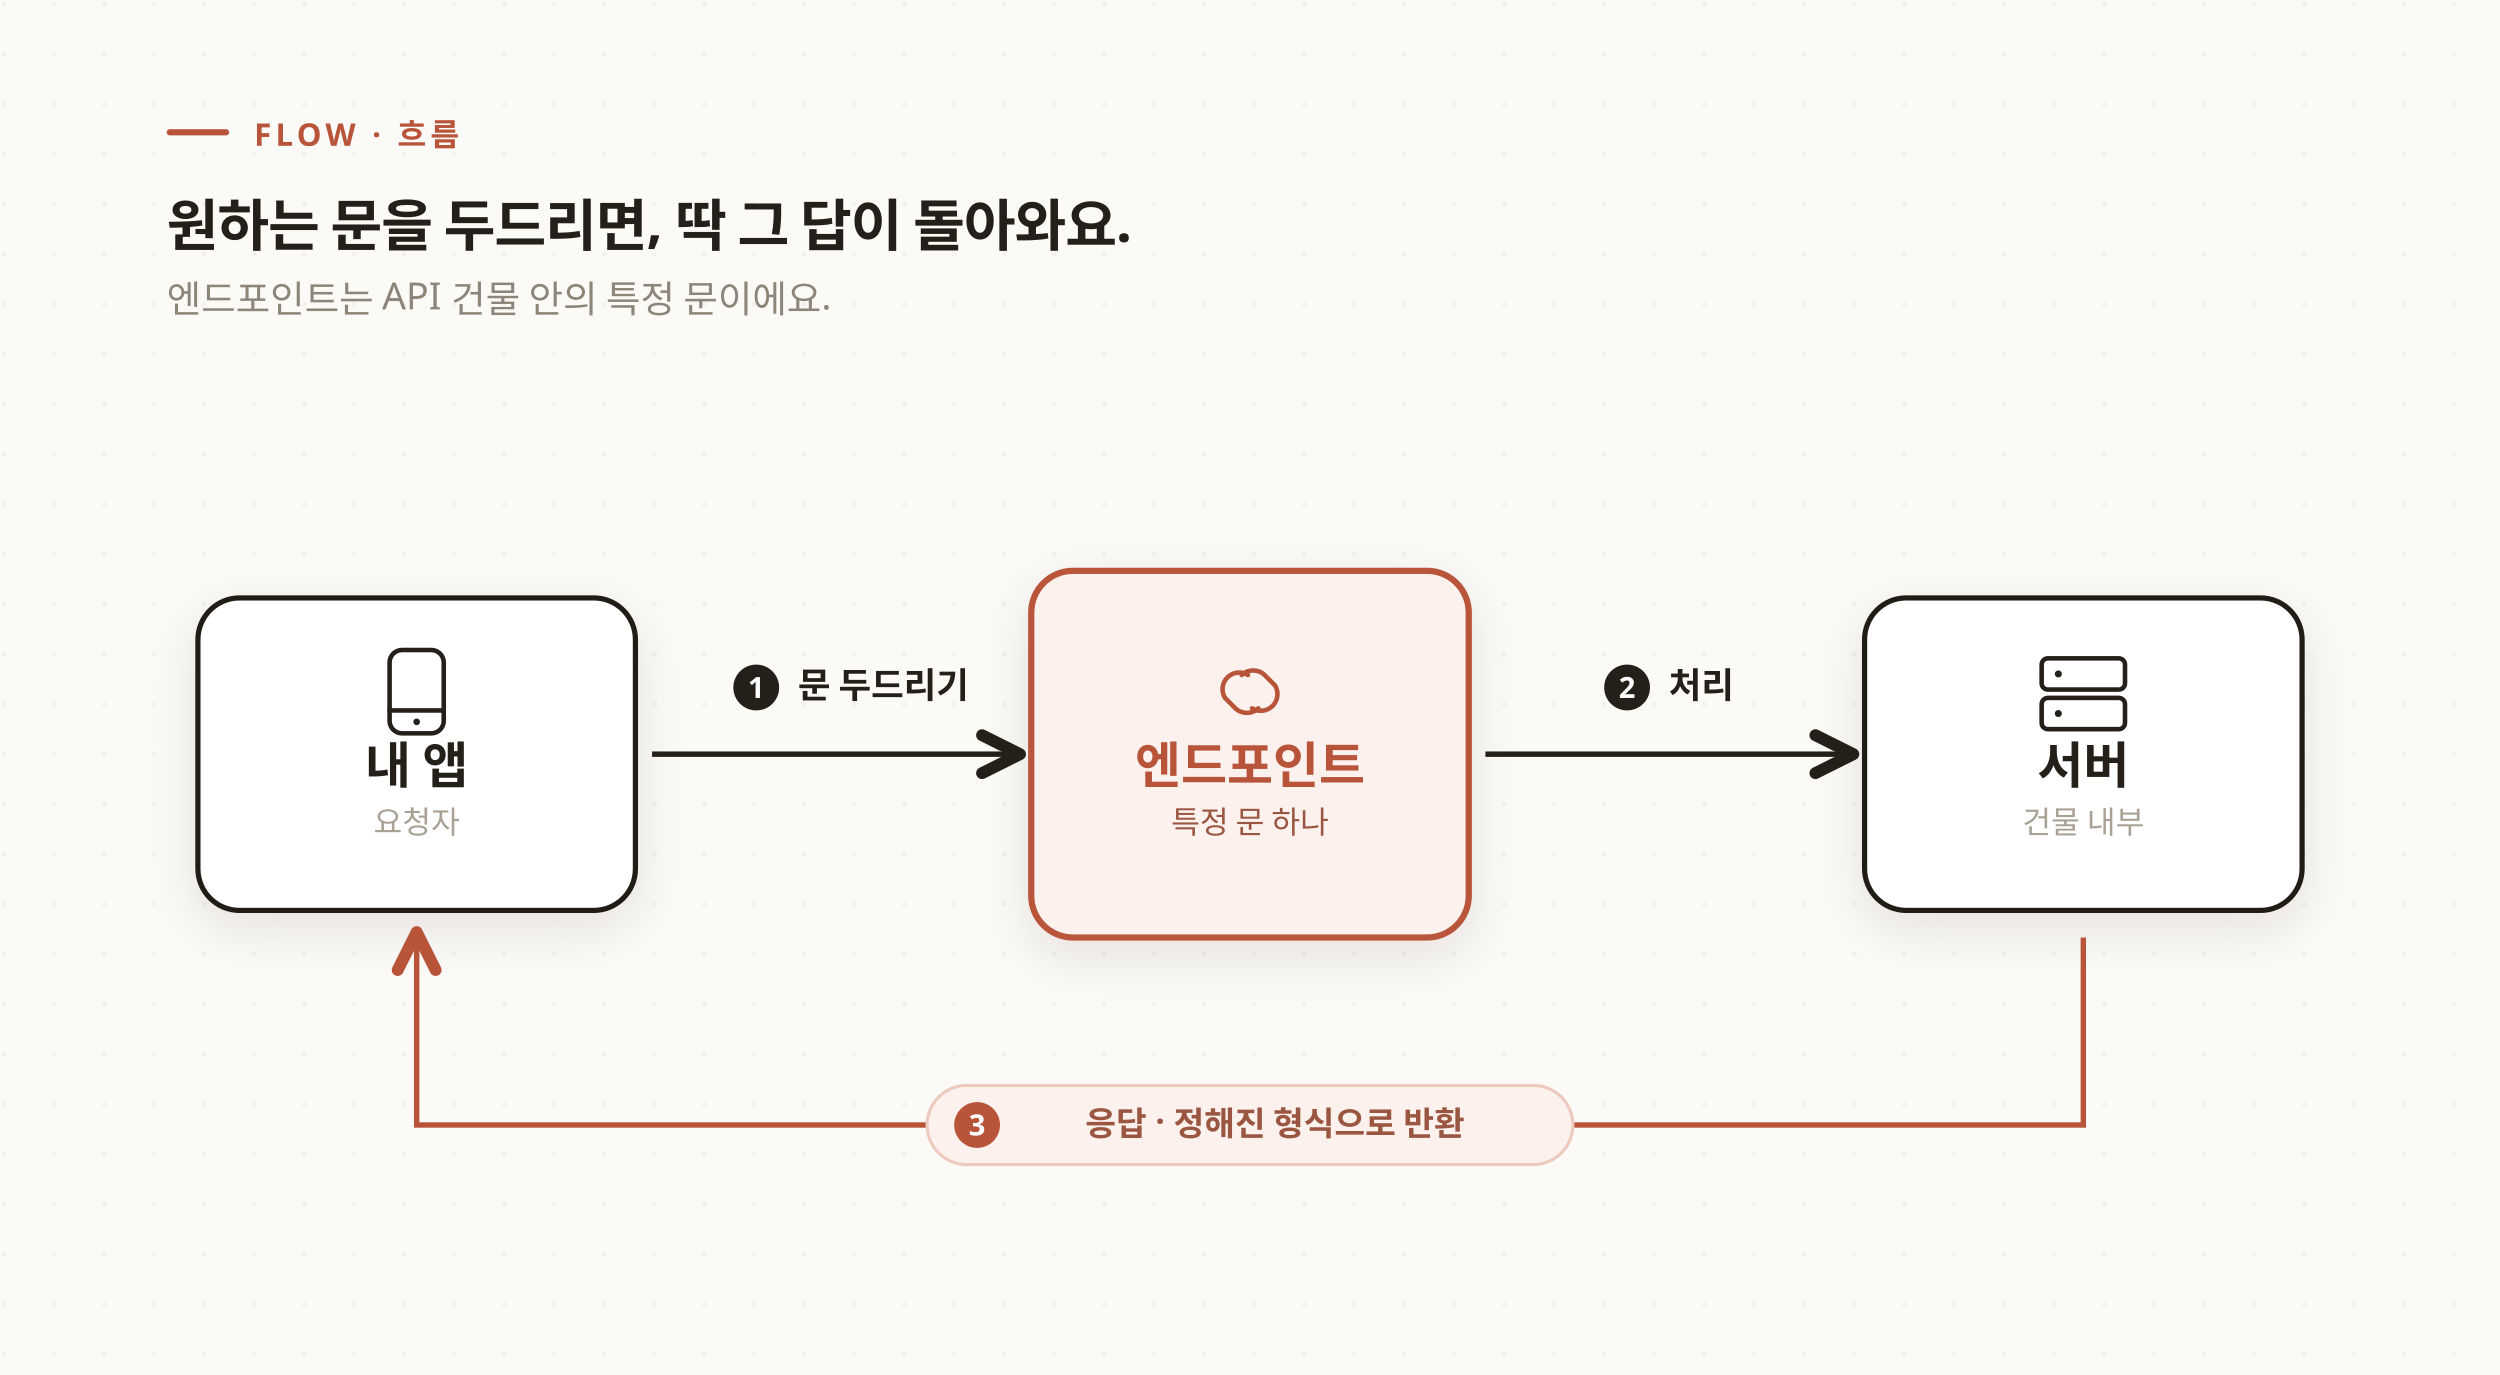
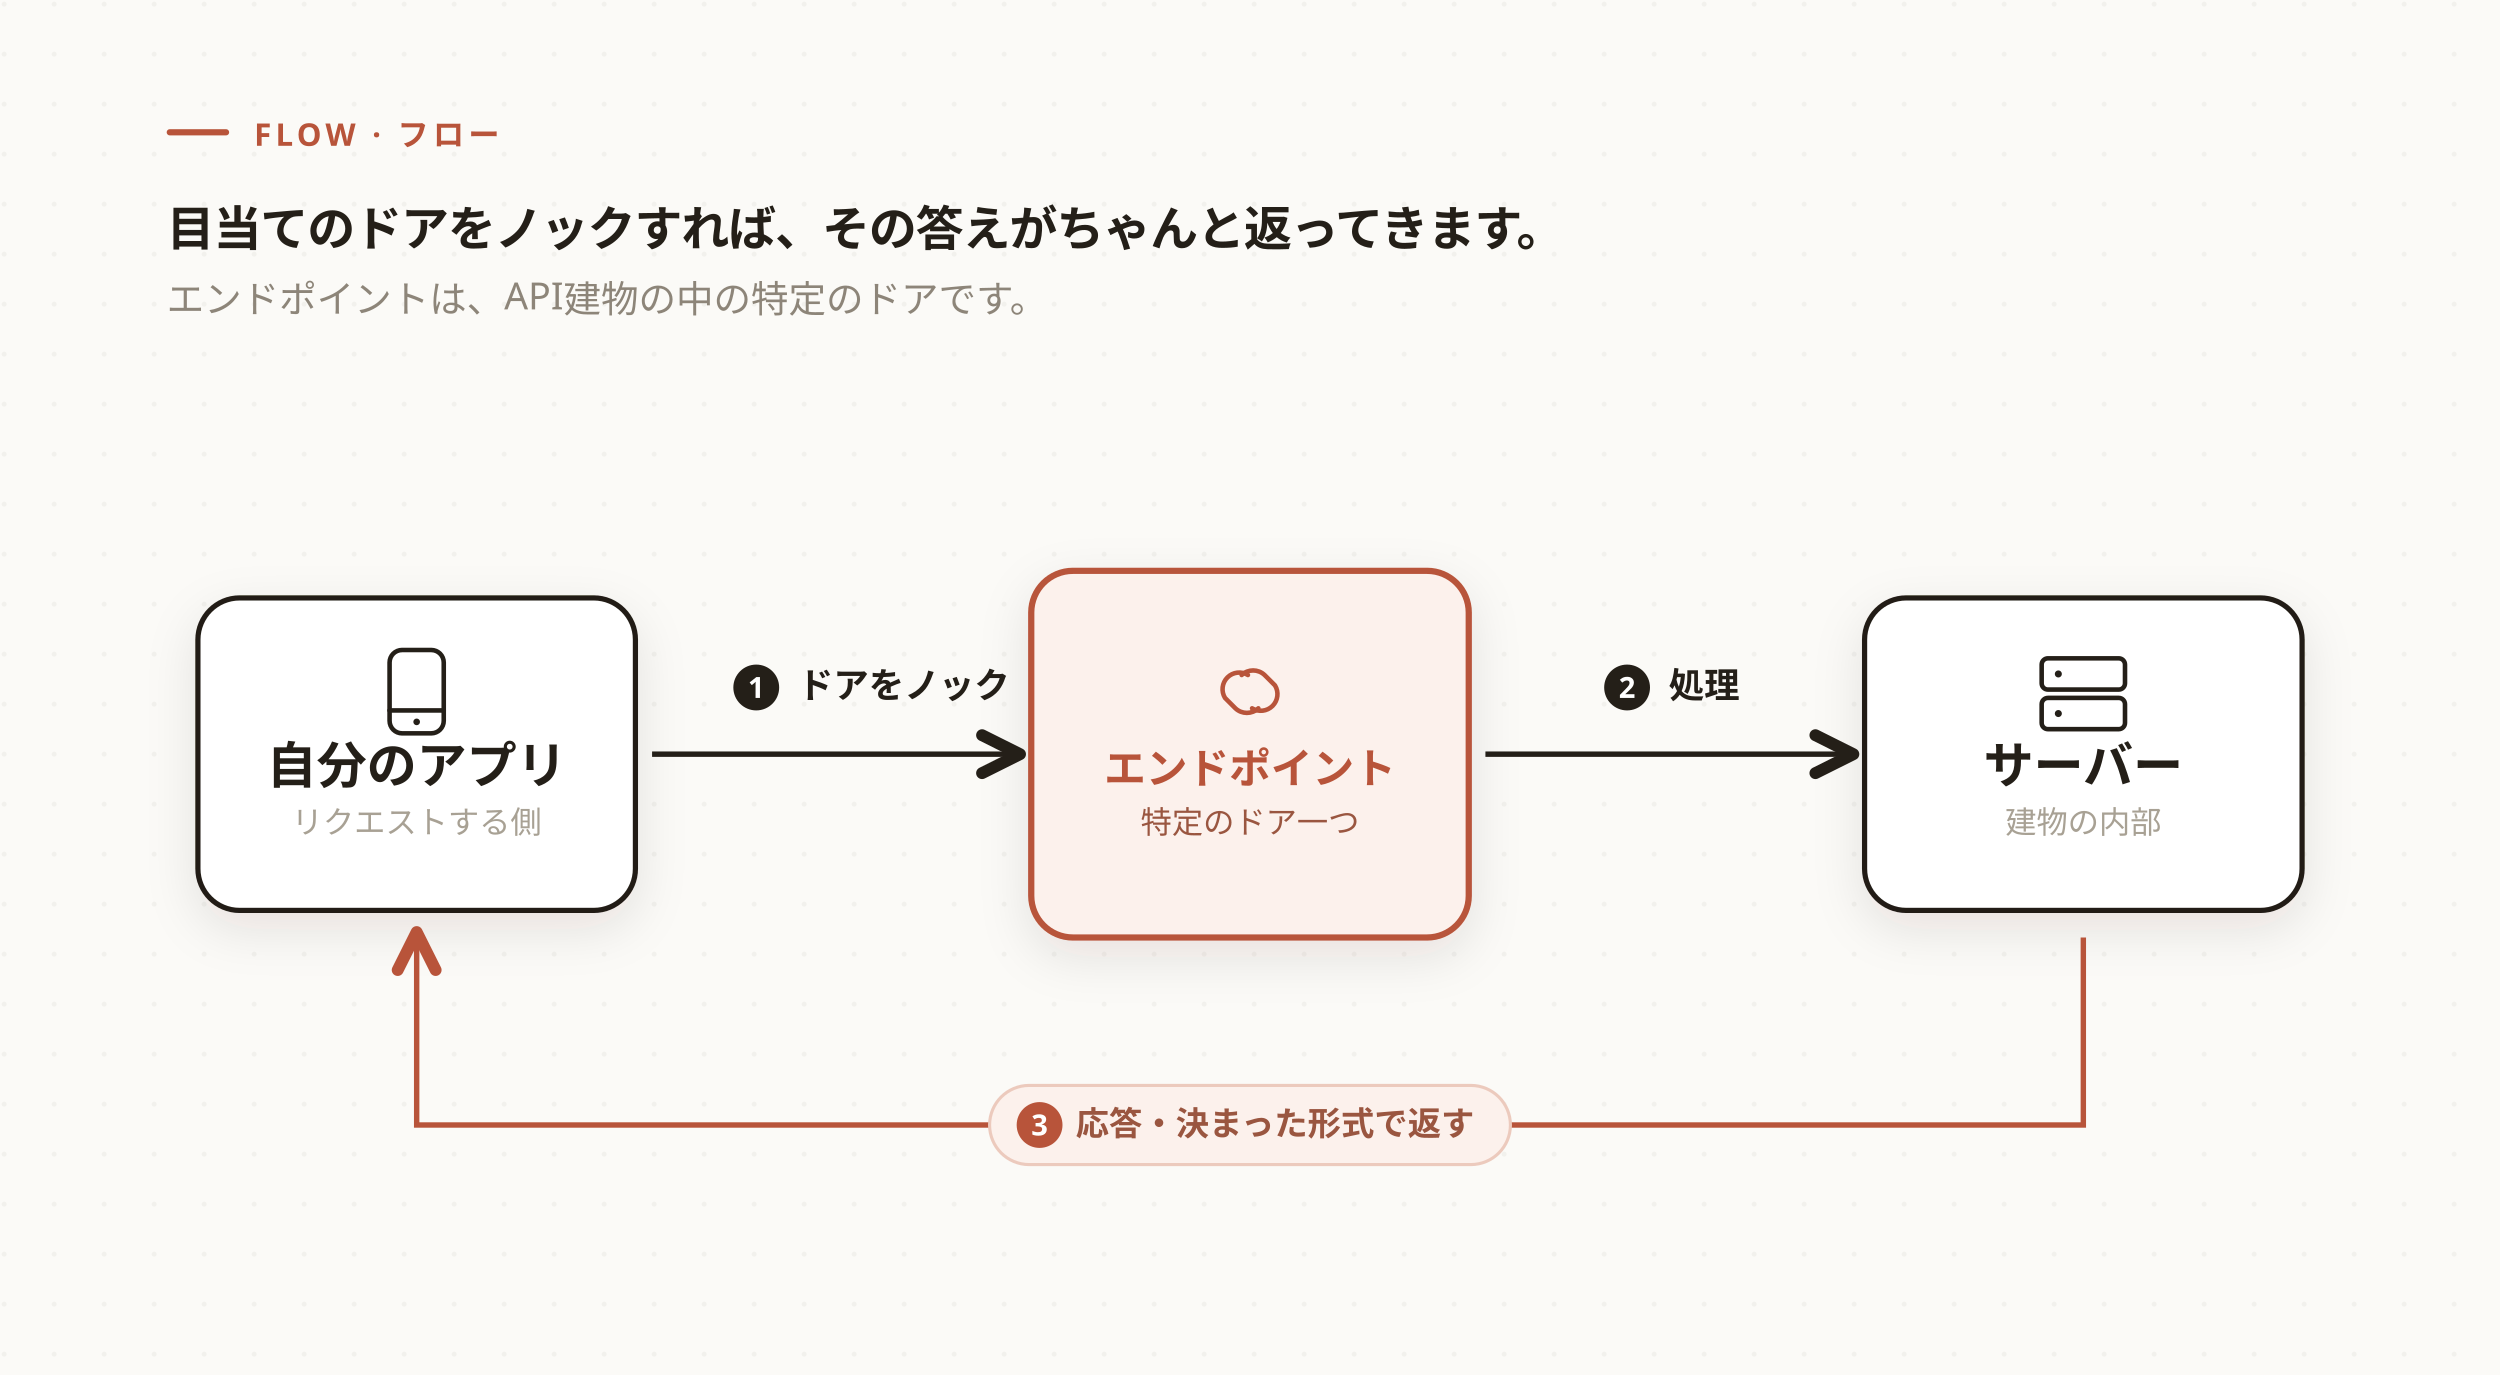
- <svg xmlns="http://www.w3.org/2000/svg" viewBox="0 0 1200 660" width="1200" height="660" role="img" font-family="AtoZ, Pretendard, sans-serif">
+ <svg xmlns="http://www.w3.org/2000/svg" viewBox="0 0 1200 660" width="1200" height="660" role="img" font-family="Noto Sans JP, sans-serif">
  <defs>
    <filter id="soft" x="-40%" y="-40%" width="180%" height="200%">
      <feDropShadow dx="0" dy="8" stdDeviation="12" flood-color="#2a2118" flood-opacity="0.10" />
    </filter>
    <marker id="ai" markerWidth="13" markerHeight="13" refX="8.5" refY="6" orient="auto">
      <path d="M2.5 2.5 L9.5 6 L2.5 9.5" fill="none" stroke="#241f18" stroke-width="2.2" stroke-linecap="round" stroke-linejoin="round" />
    </marker>
    <marker id="aa" markerWidth="13" markerHeight="13" refX="8.5" refY="6" orient="auto">
      <path d="M2.5 2.5 L9.5 6 L2.5 9.5" fill="none" stroke="#b8543a" stroke-width="2.2" stroke-linecap="round" stroke-linejoin="round" />
    </marker>
    <pattern id="dots" width="24" height="24" patternUnits="userSpaceOnUse">
      <circle cx="2" cy="2" r="1.2" fill="#241f18" fill-opacity="0.04" />
    </pattern>
  </defs>
  <rect width="1200" height="660" fill="#fbfaf7" />
  <rect width="1200" height="660" fill="url(#dots)" />
  <rect x="80" y="62" width="30" height="3" rx="1.5" fill="#b8543a" />
-   <text x="122" y="70" font-size="15" font-weight="700" letter-spacing="2" fill="#b8543a">FLOW · 흐름</text>
-   <text x="80" y="118" font-size="27" font-weight="800" fill="#241f18" letter-spacing="-0.5">원하는 문을 두드리면, 딱 그 답이 돌아와요.</text>
-   <text x="80" y="150" font-size="18" font-weight="500" fill="#8d8579">엔드포인트는 API 건물 안의 특정 문이에요.</text>
+   <text x="122" y="70" font-size="15" font-weight="700" letter-spacing="2" fill="#b8543a">FLOW · フロー</text>
+   <text x="80" y="118" font-size="23" font-weight="800" fill="#241f18" letter-spacing="-0.5">目当てのドアをノックすれば、その答えがちゃんと返ってきます。</text>
+   <text x="80" y="150" font-size="18" font-weight="500" fill="#8d8579">エンドポイントは、API建物の中の特定のドアです。</text>
  <g filter="url(#soft)">
    <rect x="95" y="287" width="210" height="150" rx="20" fill="#ffffff" stroke="#241f18" stroke-width="2.5" />
  </g>
  <g stroke="#241f18" stroke-width="2.2" fill="none" stroke-linecap="round" stroke-linejoin="round" transform="translate(200 332)">
    <rect x="-13" y="-20" width="26" height="40" rx="6" />
    <line x1="-13" y1="9" x2="13" y2="9" />
    <circle cx="0" cy="14.5" r="1.6" fill="#241f18" stroke="none" />
  </g>
-   <text x="200" y="376" text-anchor="middle" font-size="24" font-weight="800" fill="#241f18">내 앱</text>
-   <text x="200" y="400" text-anchor="middle" font-size="15" font-weight="500" fill="#a8a194">요청자</text>
+   <text x="200" y="376" text-anchor="middle" font-size="24" font-weight="800" fill="#241f18">自分のアプリ</text>
+   <text x="200" y="400" text-anchor="middle" font-size="15" font-weight="500" fill="#a8a194">リクエストする側</text>
  <g filter="url(#soft)">
    <rect x="495" y="274" width="210" height="176" rx="20" fill="#fcf1ec" stroke="#b8543a" stroke-width="3" />
  </g>
  <g stroke="#b8543a" stroke-width="2.2" fill="none" stroke-linecap="round" stroke-linejoin="round" transform="translate(600 332)">
    <path d="M-4 -8 a8 8 0 0 1 11 0 l5 5 a8 8 0 0 1 -11 11" />
    <path d="M4 8 a8 8 0 0 1 -11 0 l-5 -5 a8 8 0 0 1 11 -11" />
  </g>
-   <text x="600" y="376" text-anchor="middle" font-size="24" font-weight="800" fill="#b8543a">엔드포인트</text>
-   <text x="600" y="400" text-anchor="middle" font-size="15" font-weight="500" fill="#9a5640">특정 문 하나</text>
+   <text x="600" y="376" text-anchor="middle" font-size="20" font-weight="800" fill="#b8543a">エンドポイント</text>
+   <text x="600" y="400" text-anchor="middle" font-size="15" font-weight="500" fill="#9a5640">特定のドア一つ</text>
  <g filter="url(#soft)">
    <rect x="895" y="287" width="210" height="150" rx="20" fill="#ffffff" stroke="#241f18" stroke-width="2.5" />
  </g>
  <g stroke="#241f18" stroke-width="2.2" fill="none" stroke-linecap="round" stroke-linejoin="round" transform="translate(1000 332)">
    <rect x="-20" y="-16" width="40" height="15" rx="3" />
    <rect x="-20" y="3" width="40" height="15" rx="3" />
    <circle cx="-12" cy="-8.5" r="1.7" fill="#241f18" stroke="none" />
    <circle cx="-12" cy="10.5" r="1.7" fill="#241f18" stroke="none" />
  </g>
-   <text x="1000" y="376" text-anchor="middle" font-size="24" font-weight="800" fill="#241f18">서버</text>
-   <text x="1000" y="400" text-anchor="middle" font-size="15" font-weight="500" fill="#a8a194">건물 내부</text>
+   <text x="1000" y="376" text-anchor="middle" font-size="24" font-weight="800" fill="#241f18">サーバー</text>
+   <text x="1000" y="400" text-anchor="middle" font-size="15" font-weight="500" fill="#a8a194">建物の内部</text>
  <line x1="313" y1="362" x2="487" y2="362" stroke="#241f18" stroke-width="2.6" marker-end="url(#ai)" />
  <g transform="translate(363 330)">
    <circle r="11" fill="#241f18" />
    <text y="5" text-anchor="middle" font-size="14" font-weight="700" fill="#fff">1</text>
-     <text x="20" y="5" font-size="17" font-weight="600" fill="#241f18">문 두드리기</text>
+     <text x="20" y="5" font-size="17" font-weight="600" fill="#241f18">ドアをノック</text>
  </g>
  <line x1="713" y1="362" x2="887" y2="362" stroke="#241f18" stroke-width="2.6" marker-end="url(#ai)" />
  <g transform="translate(781 330)">
    <circle r="11" fill="#241f18" />
    <text y="5" text-anchor="middle" font-size="14" font-weight="700" fill="#fff">2</text>
-     <text x="20" y="5" font-size="17" font-weight="600" fill="#241f18">처리</text>
+     <text x="20" y="5" font-size="17" font-weight="600" fill="#241f18">処理</text>
  </g>
  <path d="M1000 450 V540 H200 V450" fill="none" stroke="#b8543a" stroke-width="2.6" marker-end="url(#aa)" />
  <g transform="translate(600 540)">
-     <rect x="-155" y="-19" width="310" height="38" rx="19" fill="#fcf1ec" stroke="#eccabd" stroke-width="1.5" />
-     <circle cx="-131" r="11" fill="#b8543a" />
-     <text x="-131" y="5" text-anchor="middle" font-size="14" font-weight="700" fill="#fff">3</text>
-     <text x="12" y="5" text-anchor="middle" font-size="16" font-weight="600" fill="#9a5640">응답 · 정해진 형식으로 반환</text>
+     <rect x="-125" y="-19" width="250" height="38" rx="19" fill="#fcf1ec" stroke="#eccabd" stroke-width="1.5" />
+     <circle cx="-101" r="11" fill="#b8543a" />
+     <text x="-101" y="5" text-anchor="middle" font-size="14" font-weight="700" fill="#fff">3</text>
+     <text x="12" y="5" text-anchor="middle" font-size="16" font-weight="600" fill="#9a5640">応答・決まった形式で返す</text>
  </g>
</svg>
